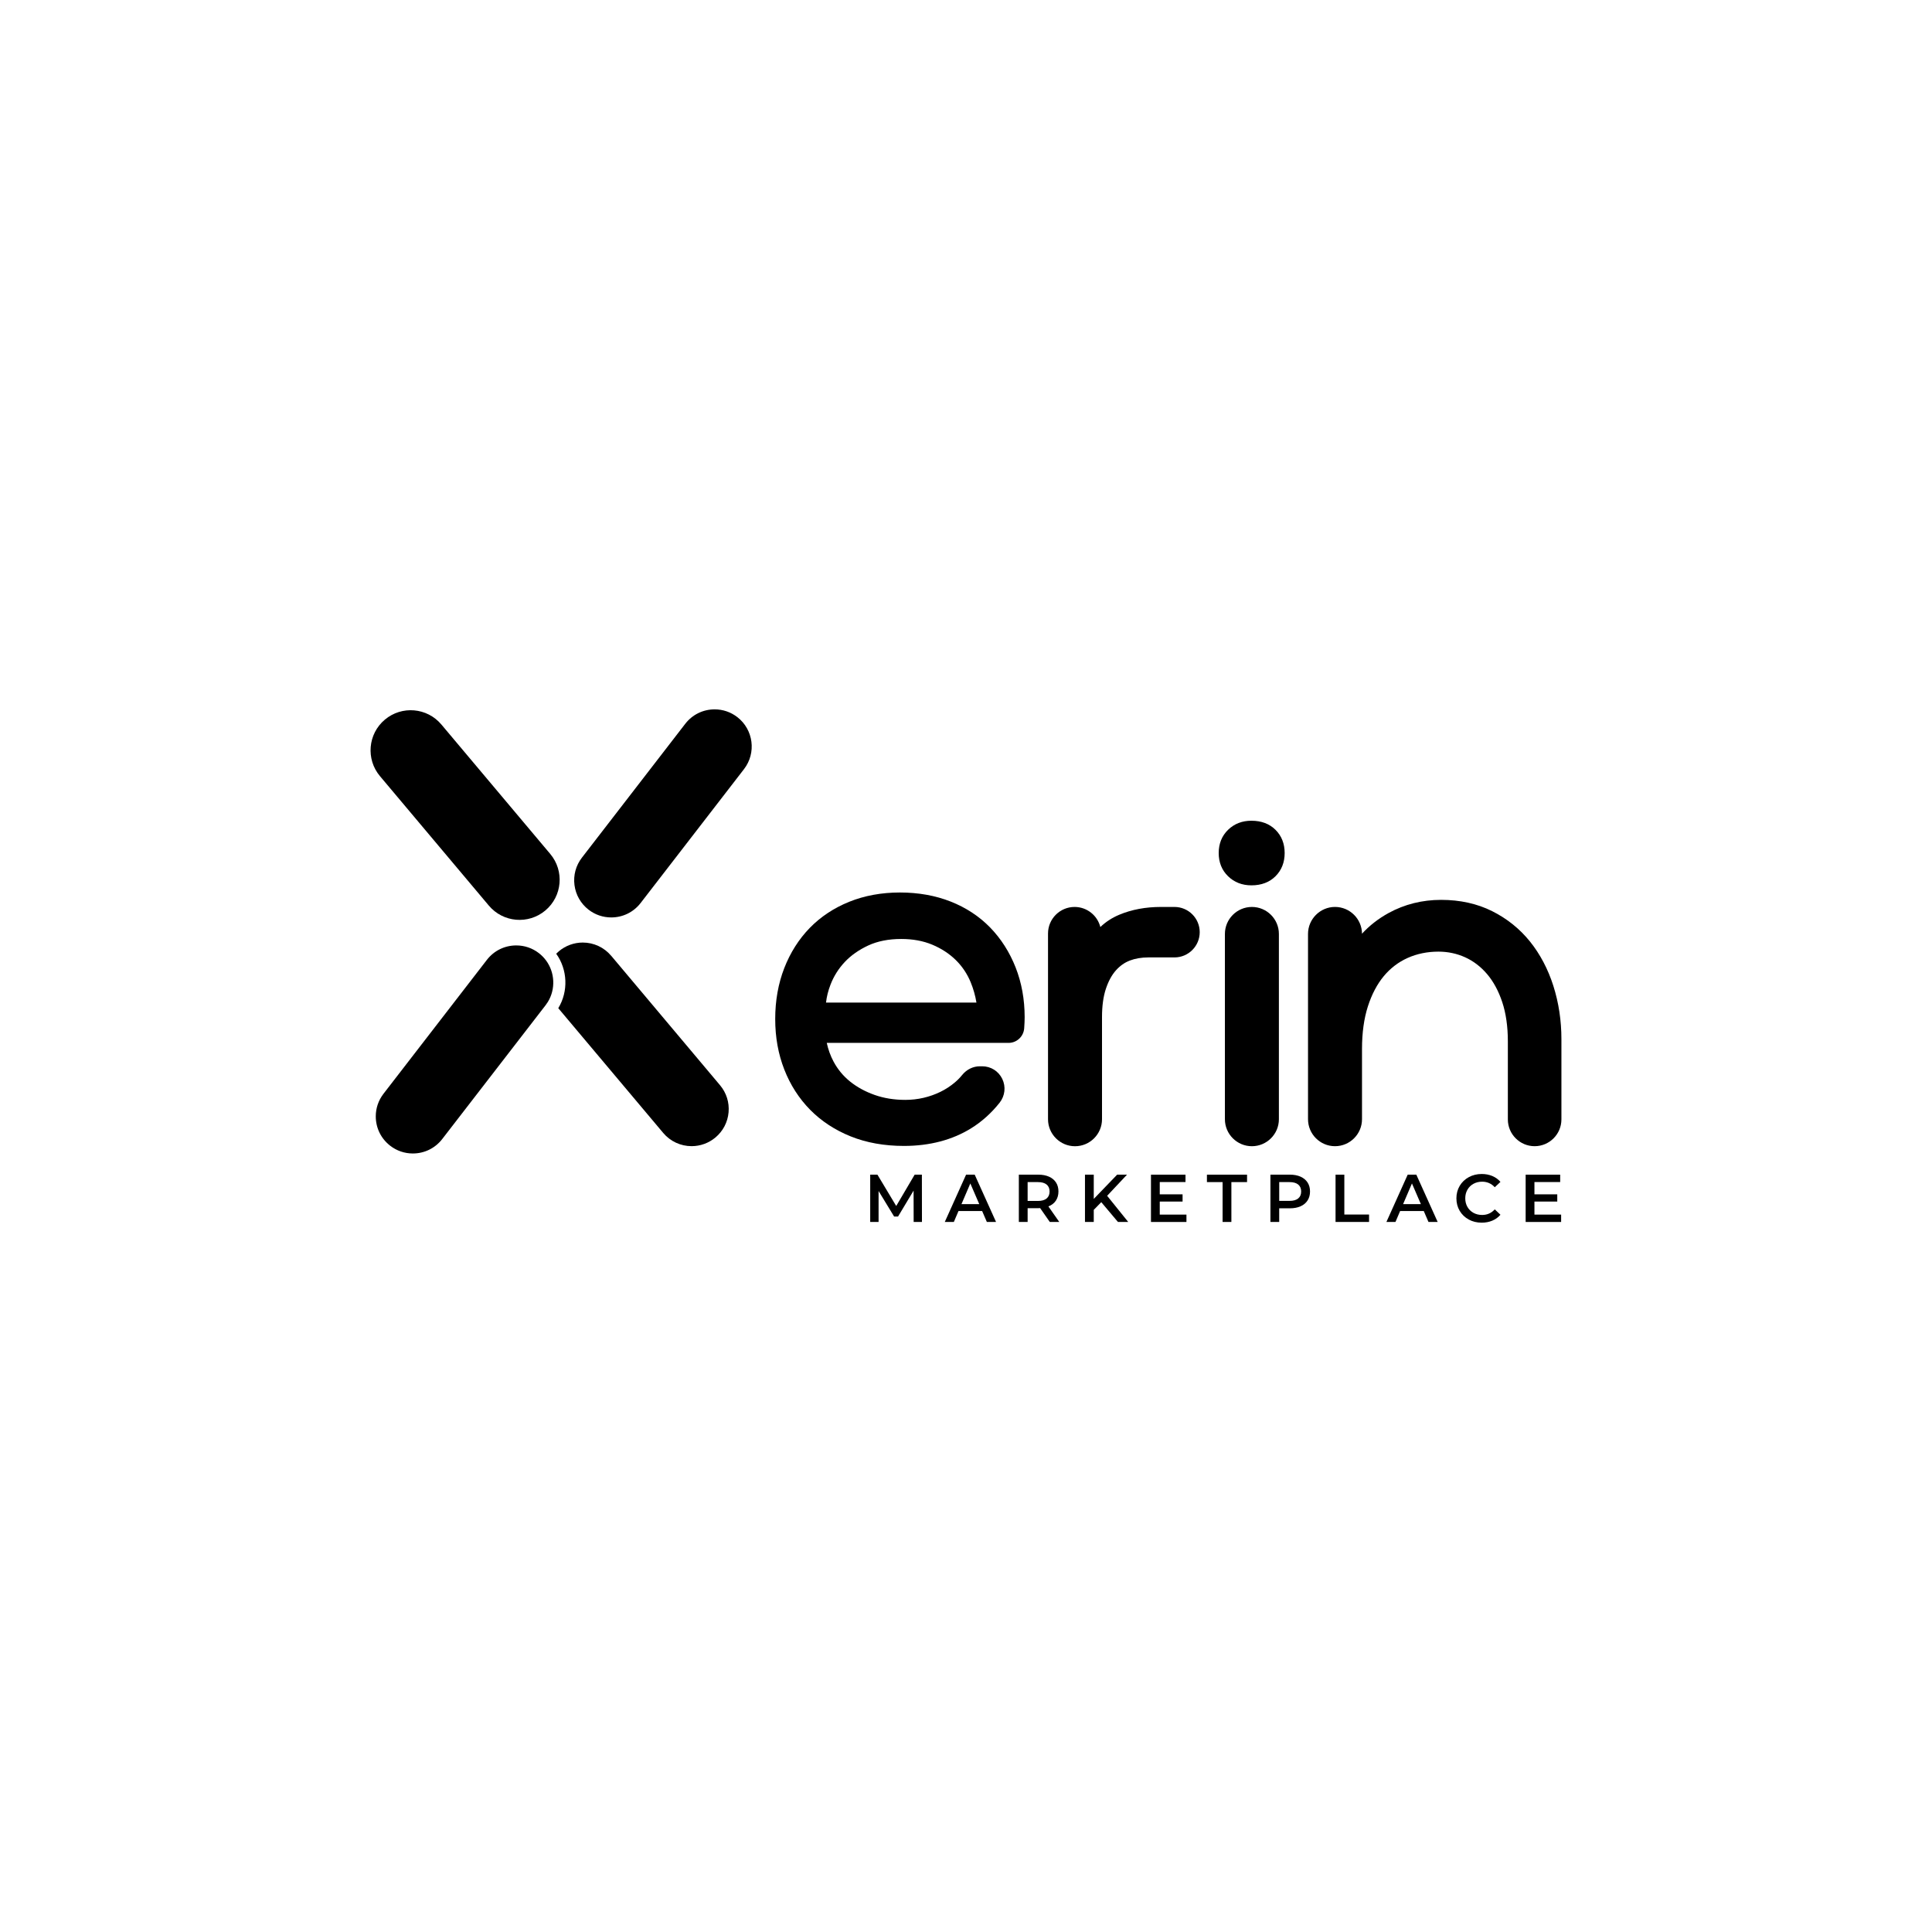
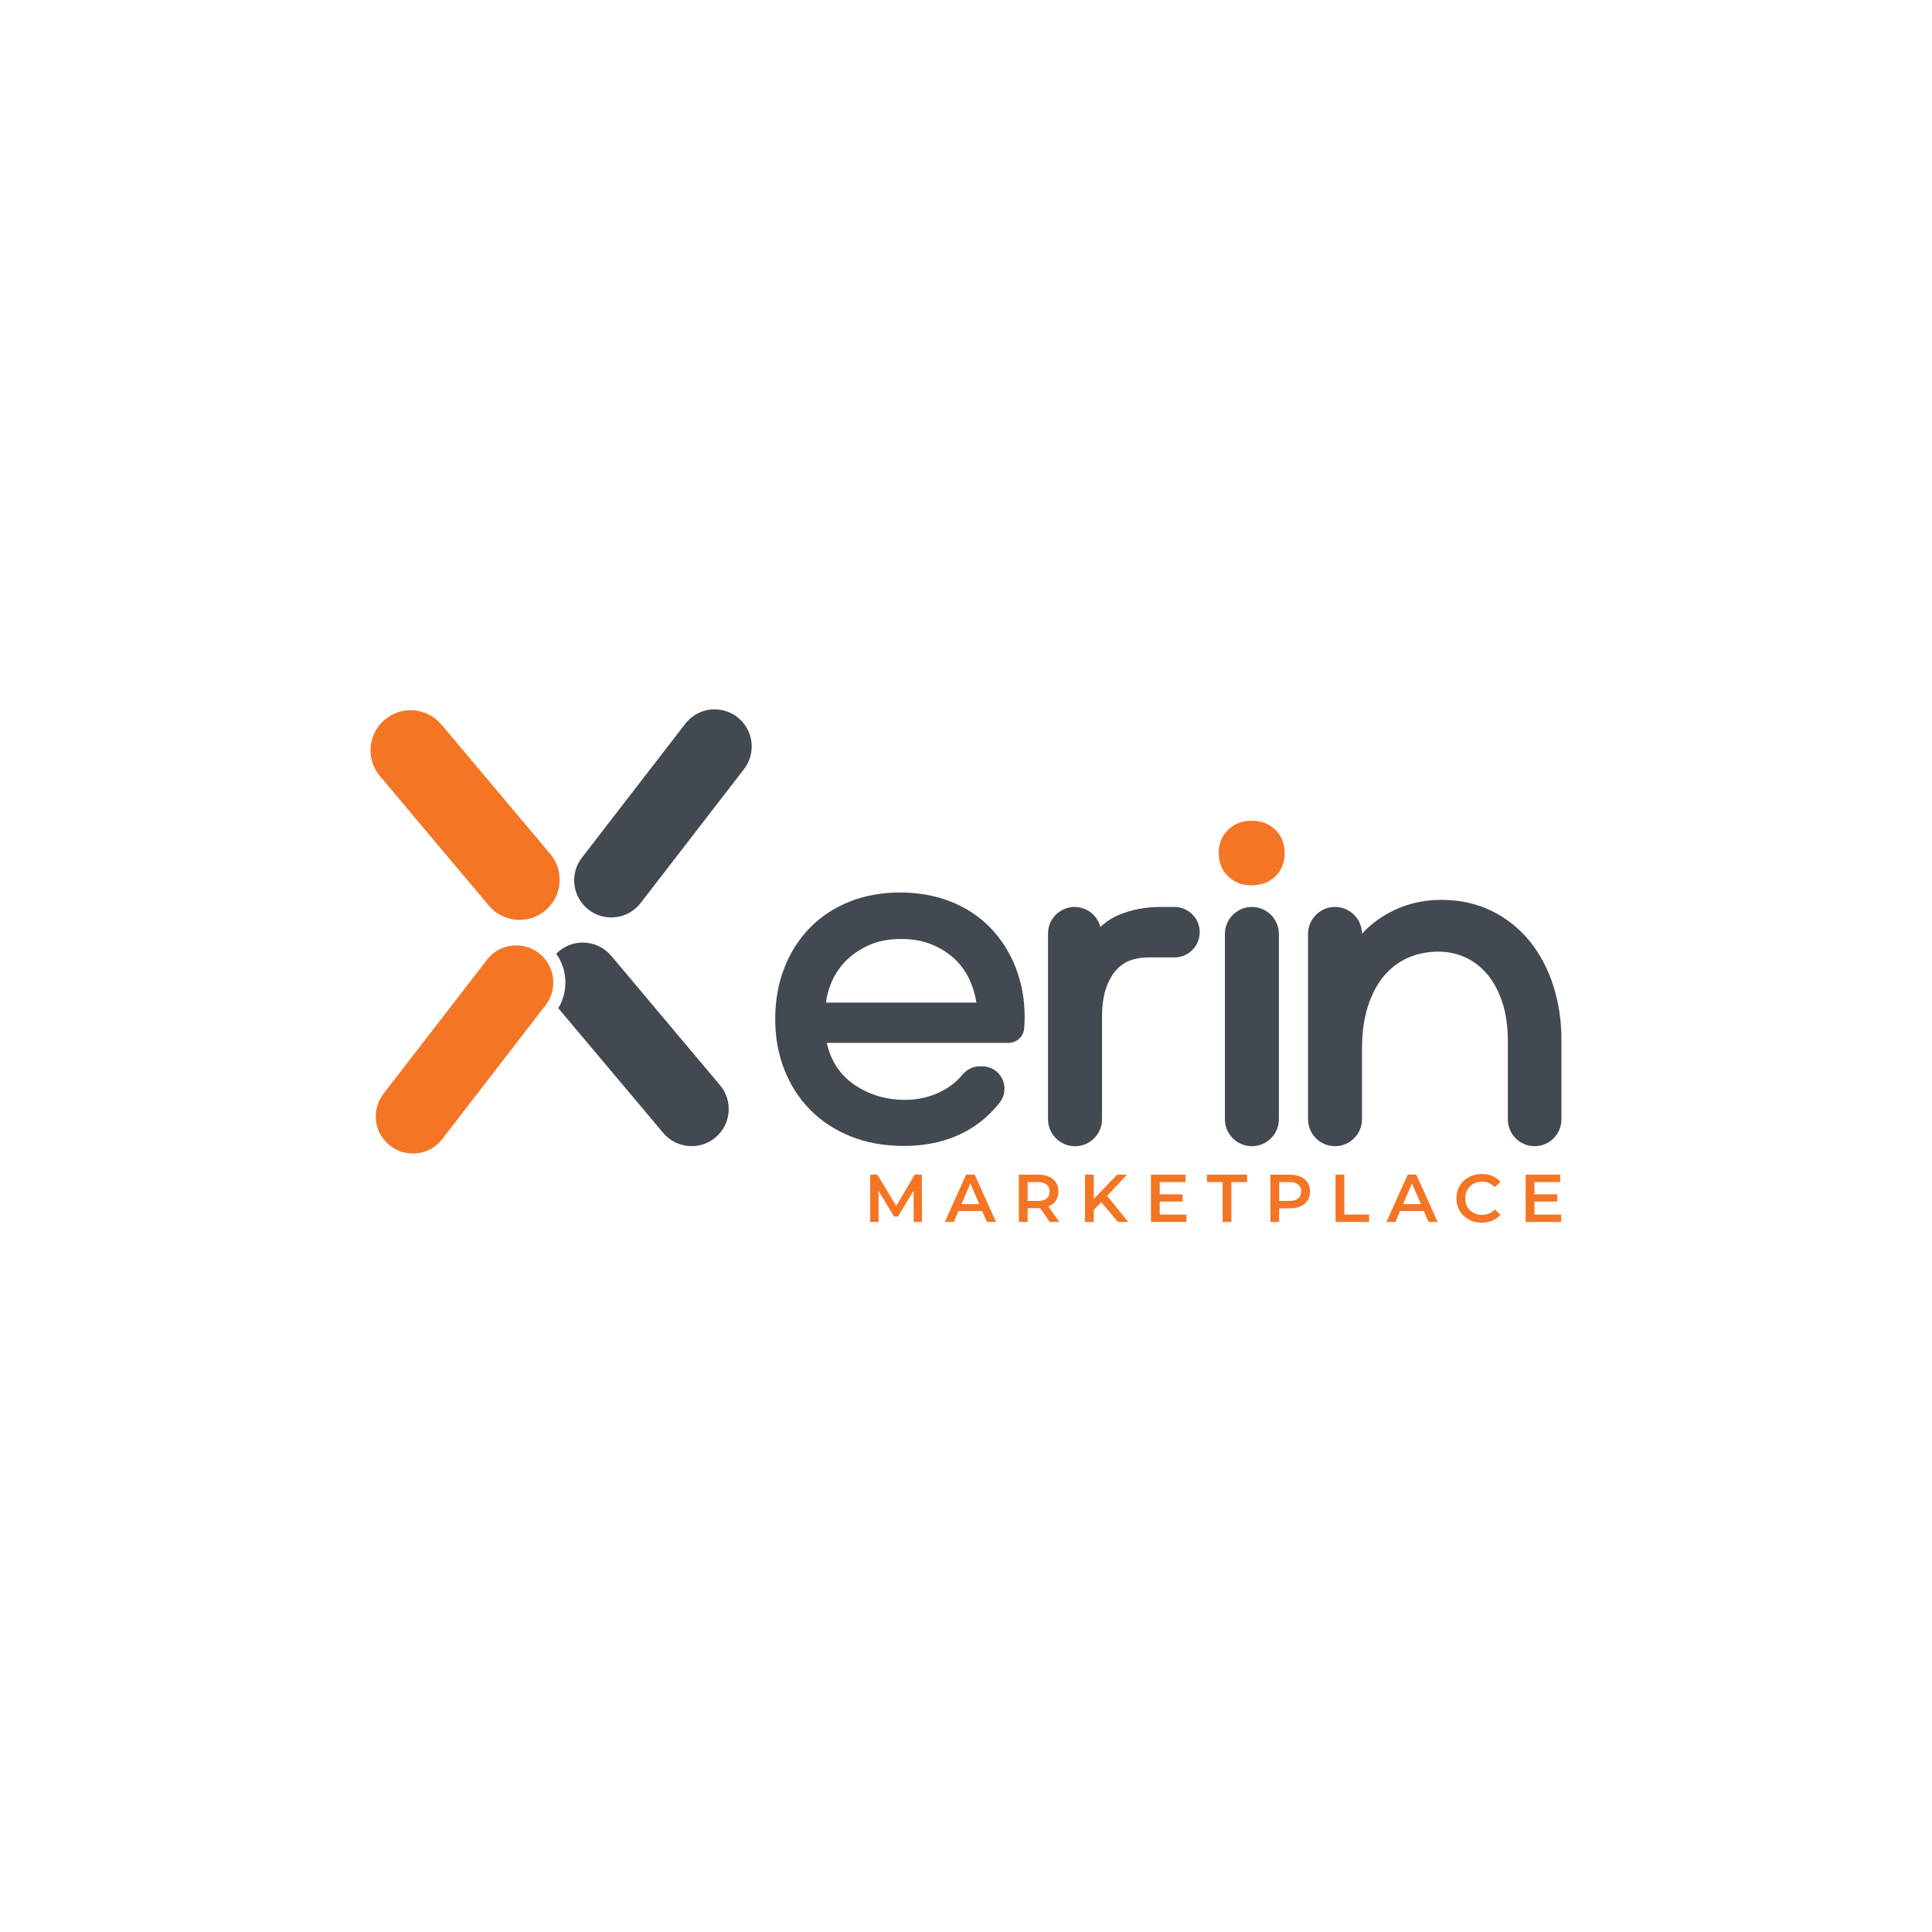
<svg xmlns="http://www.w3.org/2000/svg" id="Layer_1" data-name="Layer 1" viewBox="0 0 1080 1080">
  <g>
-     <path class="cls-1" d="M510.74,683.08l-.04-17.52-8.69,14.5h-2.19l-8.69-14.28v17.3h-4.68v-26.44h4.04l10.5,17.52,10.31-17.52h4.04l.04,26.44h-4.65Z" />
-     <path class="cls-1" d="M549.03,676.97h-13.22l-2.61,6.12h-5.06l11.9-26.44h4.83l11.93,26.44h-5.14l-2.64-6.12ZM547.41,673.11l-4.99-11.56-4.95,11.56h9.93Z" />
-     <path class="cls-1" d="M586.84,683.08l-5.4-7.74c-.23.02-.57.04-1.02.04h-5.97v7.7h-4.91v-26.44h10.88c2.29,0,4.29.38,5.99,1.13,1.7.76,3,1.84,3.91,3.25.91,1.41,1.36,3.08,1.36,5.02s-.49,3.7-1.45,5.14c-.97,1.43-2.36,2.51-4.17,3.21l6.08,8.69h-5.29ZM585.06,662.16c-1.11-.91-2.73-1.36-4.87-1.36h-5.74v10.54h5.74c2.14,0,3.76-.46,4.87-1.38,1.11-.92,1.66-2.22,1.66-3.91s-.56-2.98-1.66-3.89Z" />
-     <path class="cls-1" d="M615.61,672.02l-4.19,4.3v6.76h-4.91v-26.44h4.91v13.56l13.07-13.56h5.51l-11.1,11.82,11.78,14.62h-5.74l-9.33-11.07Z" />
-     <path class="cls-1" d="M663.23,678.97v4.12h-19.83v-26.44h19.3v4.12h-14.39v6.87h12.76v4.04h-12.76v7.29h14.92Z" />
-     <path class="cls-1" d="M683.44,660.8h-8.76v-4.15h22.43v4.15h-8.76v22.28h-4.91v-22.28Z" />
-     <path class="cls-1" d="M727.04,657.78c1.7.76,3,1.84,3.91,3.25.91,1.41,1.36,3.08,1.36,5.02s-.45,3.58-1.36,5c-.91,1.42-2.21,2.51-3.91,3.27-1.7.76-3.69,1.13-5.99,1.13h-5.97v7.63h-4.91v-26.44h10.88c2.29,0,4.29.38,5.99,1.13ZM725.7,669.94c1.11-.91,1.66-2.2,1.66-3.89s-.56-2.98-1.66-3.89c-1.11-.91-2.73-1.36-4.87-1.36h-5.74v10.5h5.74c2.14,0,3.76-.45,4.87-1.36Z" />
-     <path class="cls-1" d="M746.58,656.65h4.91v22.28h13.82v4.15h-18.73v-26.44Z" />
-     <path class="cls-1" d="M795.9,676.97h-13.22l-2.61,6.12h-5.06l11.9-26.44h4.83l11.93,26.44h-5.14l-2.64-6.12ZM794.28,673.11l-4.99-11.56-4.95,11.56h9.93Z" />
-     <path class="cls-1" d="M821.03,681.71c-2.15-1.17-3.84-2.79-5.06-4.85-1.22-2.06-1.83-4.39-1.83-6.99s.62-4.92,1.85-6.99c1.23-2.06,2.93-3.68,5.08-4.85,2.15-1.17,4.56-1.76,7.23-1.76,2.16,0,4.14.38,5.93,1.13,1.79.76,3.3,1.85,4.53,3.29l-3.17,2.98c-1.91-2.06-4.27-3.1-7.06-3.1-1.81,0-3.44.4-4.87,1.19-1.43.79-2.56,1.9-3.36,3.31-.81,1.41-1.21,3.01-1.21,4.8s.4,3.39,1.21,4.8c.81,1.41,1.93,2.51,3.36,3.31,1.44.79,3.06,1.19,4.87,1.19,2.79,0,5.15-1.04,7.06-3.13l3.17,3.02c-1.23,1.43-2.75,2.53-4.55,3.29-1.8.76-3.78,1.13-5.95,1.13-2.67,0-5.08-.59-7.23-1.76Z" />
-     <path class="cls-1" d="M872.68,678.97v4.12h-19.83v-26.44h19.3v4.12h-14.39v6.87h12.76v4.04h-12.76v7.29h14.92Z" />
+     <path fill="#f47524" d="M510.74,683.08l-.04-17.52-8.69,14.5h-2.19l-8.69-14.28v17.3h-4.68v-26.44h4.04l10.5,17.52,10.31-17.52h4.04l.04,26.44h-4.65Z" />
+     <path fill="#f47524" d="M549.03,676.97h-13.22l-2.61,6.12h-5.06l11.9-26.44h4.83l11.93,26.44h-5.14l-2.64-6.12ZM547.41,673.11l-4.99-11.56-4.95,11.56h9.93Z" />
+     <path fill="#f47524" d="M586.84,683.08l-5.4-7.74c-.23.02-.57.04-1.02.04h-5.97v7.7h-4.91v-26.44h10.88c2.29,0,4.29.38,5.99,1.13,1.7.76,3,1.84,3.91,3.25.91,1.41,1.36,3.08,1.36,5.02s-.49,3.7-1.45,5.14c-.97,1.43-2.36,2.51-4.17,3.21l6.08,8.69h-5.29ZM585.06,662.16c-1.11-.91-2.73-1.36-4.87-1.36h-5.74v10.54h5.74c2.14,0,3.76-.46,4.87-1.38,1.11-.92,1.66-2.22,1.66-3.91s-.56-2.98-1.66-3.89Z" />
+     <path fill="#f47524" d="M615.61,672.02l-4.19,4.3v6.76h-4.91v-26.44h4.91v13.56l13.07-13.56h5.51l-11.1,11.82,11.78,14.62h-5.74l-9.33-11.07Z" />
+     <path fill="#f47524" d="M663.23,678.97v4.12h-19.83v-26.44h19.3v4.12h-14.39v6.87h12.76v4.04h-12.76v7.29h14.92Z" />
+     <path fill="#f47524" d="M683.44,660.8h-8.76v-4.15h22.43v4.15h-8.76v22.28h-4.91v-22.28Z" />
+     <path fill="#f47524" d="M727.04,657.78c1.7.76,3,1.84,3.91,3.25.91,1.41,1.36,3.08,1.36,5.02s-.45,3.58-1.36,5c-.91,1.42-2.21,2.51-3.91,3.27-1.7.76-3.69,1.13-5.99,1.13h-5.97v7.63h-4.91v-26.44h10.88c2.29,0,4.29.38,5.99,1.13ZM725.7,669.94c1.11-.91,1.66-2.2,1.66-3.89s-.56-2.98-1.66-3.89c-1.11-.91-2.73-1.36-4.87-1.36h-5.74v10.5h5.74c2.14,0,3.76-.45,4.87-1.36Z" />
+     <path fill="#f47524" d="M746.58,656.65h4.91v22.28h13.82v4.15h-18.73v-26.44Z" />
+     <path fill="#f47524" d="M795.9,676.97h-13.22l-2.61,6.12h-5.06l11.9-26.44h4.83l11.93,26.44h-5.14l-2.64-6.12ZM794.28,673.11l-4.99-11.56-4.95,11.56h9.93Z" />
+     <path fill="#f47524" d="M821.03,681.71c-2.15-1.17-3.84-2.79-5.06-4.85-1.22-2.06-1.83-4.39-1.83-6.99s.62-4.92,1.85-6.99c1.23-2.06,2.93-3.68,5.08-4.85,2.15-1.17,4.56-1.76,7.23-1.76,2.16,0,4.14.38,5.93,1.13,1.79.76,3.3,1.85,4.53,3.29l-3.17,2.98c-1.91-2.06-4.27-3.1-7.06-3.1-1.81,0-3.44.4-4.87,1.19-1.43.79-2.56,1.9-3.36,3.31-.81,1.41-1.21,3.01-1.21,4.8s.4,3.39,1.21,4.8c.81,1.41,1.93,2.51,3.36,3.31,1.44.79,3.06,1.19,4.87,1.19,2.79,0,5.15-1.04,7.06-3.13l3.17,3.02c-1.23,1.43-2.75,2.53-4.55,3.29-1.8.76-3.78,1.13-5.95,1.13-2.67,0-5.08-.59-7.23-1.76Z" />
+     <path fill="#f47524" d="M872.68,678.97v4.12h-19.83v-26.44h19.3v4.12h-14.39v6.87h12.76v4.04h-12.76v7.29h14.92Z" />
  </g>
-   <path class="cls-1" d="M273.26,506.23c7.97,9.48,22.12,10.7,31.6,2.73h0c9.48-7.97,10.7-22.12,2.73-31.6l-60.85-72.35c-7.97-9.48-22.12-10.7-31.6-2.73h0c-9.48,7.97-10.7,22.12-2.73,31.6l60.85,72.35Z" />
-   <path class="cls-2" d="M341.64,534.28c-3.95-4.7-9.74-7.39-15.88-7.39-4.87,0-9.61,1.73-13.34,4.86-.51.43-1.01.89-1.5,1.39,6.4,8.92,6.87,21.07,1.16,30.44l58.67,69.75c3.94,4.69,9.73,7.38,15.88,7.38,4.87,0,9.6-1.73,13.33-4.87,4.24-3.56,6.84-8.56,7.32-14.08.48-5.52-1.22-10.89-4.79-15.13l-60.84-72.36Z" />
-   <path class="cls-2" d="M412.15,400.86c-3.66-2.83-8.04-4.32-12.66-4.32-6.48,0-12.47,2.94-16.43,8.07l-57.77,74.83c-3.38,4.38-4.86,9.82-4.15,15.32.71,5.49,3.51,10.38,7.89,13.77,3.66,2.83,8.04,4.32,12.66,4.32,6.48,0,12.47-2.94,16.43-8.07l57.78-74.83c6.99-9.05,5.31-22.1-3.74-29.09Z" />
-   <path class="cls-1" d="M301.25,532.82c-3.66-2.83-8.04-4.32-12.65-4.32-6.48,0-12.47,2.94-16.43,8.07l-57.78,74.83c-2.83,3.68-4.33,8.05-4.33,12.65,0,6.48,2.94,12.46,8.07,16.43,3.66,2.83,8.04,4.32,12.65,4.32,6.48,0,12.47-2.94,16.43-8.07l57.78-74.81c.46-.6.89-1.23,1.28-1.86,4.37-7.12,3.96-16.42-1.02-23.15-1.13-1.54-2.48-2.92-4.01-4.1Z" />
-   <path class="cls-2" d="M553.51,518.5c-6.09-6.26-13.52-11.15-22.1-14.53-8.53-3.36-18.06-5.06-28.34-5.06s-19.83,1.75-28.37,5.2c-8.58,3.47-16,8.39-22.07,14.64-6.06,6.23-10.85,13.77-14.22,22.42-3.35,8.61-5.06,18.18-5.06,28.45s1.7,19.6,5.06,28.21c3.37,8.64,8.24,16.23,14.48,22.56,6.24,6.33,13.87,11.33,22.68,14.87,8.78,3.53,18.78,5.32,29.72,5.32,14.43,0,27.11-3.34,37.68-9.92,5.92-3.69,11.23-8.46,15.79-14.2,3.05-3.84,3.63-8.97,1.51-13.36-2.1-4.34-6.4-7.04-11.24-7.04h-1.27c-3.79,0-7.39,1.77-9.89,4.84-1.22,1.51-2.58,2.9-4.05,4.14-2.48,2.11-5.23,3.9-8.17,5.33-2.96,1.44-6.12,2.56-9.4,3.32-3.26.76-6.7,1.15-10.21,1.15-6.17,0-11.93-.93-17.13-2.77-5.21-1.84-9.81-4.35-13.69-7.47-3.82-3.07-6.93-6.82-9.25-11.16-1.74-3.25-3.01-6.76-3.8-10.46h101.63c4.57,0,8.4-3.56,8.73-8.17.17-2.44.26-4.46.26-6.18,0-9.95-1.7-19.32-5.06-27.84-3.37-8.55-8.15-16.04-14.21-22.28ZM545.85,560.45h-84.1c.36-3.27,1.2-6.66,2.54-10.1,1.81-4.67,4.48-8.91,7.94-12.59,3.46-3.69,7.89-6.8,13.14-9.24,5.2-2.41,11.41-3.63,18.44-3.63,6.42,0,12.25,1.07,17.32,3.19,5.09,2.13,9.5,5,13.12,8.55,3.6,3.53,6.41,7.71,8.36,12.44,1.51,3.67,2.59,7.49,3.23,11.39Z" />
-   <path class="cls-2" d="M656.56,506.99h-7.66c-8.5,0-16.31,1.46-23.21,4.35-4.04,1.69-7.58,3.99-10.59,6.88-1.62-6.44-7.46-11.23-14.4-11.23-8.19,0-14.85,6.66-14.85,14.85v103.82c0,8.32,6.77,15.09,15.09,15.09s15.09-6.77,15.09-15.09v-57.1c0-6.19.73-11.52,2.17-15.83,1.41-4.23,3.29-7.69,5.6-10.29,2.24-2.52,4.86-4.37,7.78-5.49,3.05-1.16,6.54-1.75,10.38-1.75h14.59c7.78,0,14.1-6.33,14.1-14.11s-6.33-14.1-14.1-14.1Z" />
-   <path class="cls-1" d="M699.57,458.79c-5.2,0-9.59,1.7-13.05,5.06-3.49,3.38-5.26,7.76-5.26,13s1.77,9.62,5.26,13c3.46,3.36,7.85,5.06,13.05,5.06,5.55,0,10.07-1.72,13.46-5.1,3.38-3.38,5.1-7.74,5.1-12.96s-1.71-9.58-5.1-12.96c-3.38-3.38-7.91-5.09-13.46-5.09Z" />
-   <path class="cls-2" d="M699.82,506.99c-8.32,0-15.09,6.77-15.09,15.09v103.57c0,8.32,6.77,15.09,15.09,15.09s15.09-6.77,15.09-15.09v-103.57c0-8.32-6.77-15.09-15.09-15.09Z" />
-   <path class="cls-2" d="M868.36,551.18c-3-9.43-7.41-17.79-13.09-24.86-5.73-7.12-12.86-12.84-21.17-16.99-8.36-4.18-17.95-6.3-28.5-6.3s-20.47,2.47-29.36,7.35c-5.68,3.12-10.66,6.99-14.87,11.56-.07-8.26-6.82-14.96-15.09-14.96s-15.09,6.77-15.09,15.09v103.57c0,8.32,6.77,15.09,15.09,15.09s15.09-6.77,15.09-15.09v-39.3c0-8.99,1.11-16.99,3.29-23.78,2.16-6.71,5.15-12.39,8.88-16.89,3.68-4.42,8.16-7.85,13.33-10.17,5.21-2.34,11.01-3.53,17.24-3.53,5.24,0,10.25,1.06,14.88,3.15,4.62,2.09,8.74,5.23,12.26,9.35,3.57,4.18,6.42,9.45,8.49,15.65,2.1,6.29,3.16,13.69,3.16,22.01v43.63c0,8.25,6.72,14.97,14.97,14.97s14.97-6.71,14.97-14.97v-44.86c0-10.35-1.51-20.35-4.49-29.73Z" />
+   <path fill="#f47524" d="M273.26,506.23c7.97,9.48,22.12,10.7,31.6,2.73h0c9.48-7.97,10.7-22.12,2.73-31.6l-60.85-72.35c-7.97-9.48-22.12-10.7-31.6-2.73h0c-9.48,7.97-10.7,22.12-2.73,31.6l60.85,72.35Z" />
+   <path fill="#434951" d="M341.64,534.28c-3.95-4.7-9.74-7.39-15.88-7.39-4.87,0-9.61,1.73-13.34,4.86-.51.43-1.01.89-1.5,1.39,6.4,8.92,6.87,21.07,1.16,30.44l58.67,69.75c3.94,4.69,9.73,7.38,15.88,7.38,4.87,0,9.6-1.73,13.33-4.87,4.24-3.56,6.84-8.56,7.32-14.08.48-5.52-1.22-10.89-4.79-15.13l-60.84-72.36Z" />
+   <path fill="#434951" d="M412.15,400.86c-3.66-2.83-8.04-4.32-12.66-4.32-6.48,0-12.47,2.94-16.43,8.07l-57.77,74.83c-3.38,4.38-4.86,9.82-4.15,15.32.71,5.49,3.51,10.38,7.89,13.77,3.66,2.83,8.04,4.32,12.66,4.32,6.48,0,12.47-2.94,16.43-8.07l57.78-74.83c6.99-9.05,5.31-22.1-3.74-29.09Z" />
+   <path fill="#f47524" d="M301.25,532.82c-3.66-2.83-8.04-4.32-12.65-4.32-6.48,0-12.47,2.94-16.43,8.07l-57.78,74.83c-2.83,3.68-4.33,8.05-4.33,12.65,0,6.48,2.94,12.46,8.07,16.43,3.66,2.83,8.04,4.32,12.65,4.32,6.48,0,12.47-2.94,16.43-8.07l57.78-74.81c.46-.6.89-1.23,1.28-1.86,4.37-7.12,3.96-16.42-1.02-23.15-1.13-1.54-2.48-2.92-4.01-4.1Z" />
+   <path fill="#434951" d="M553.51,518.5c-6.09-6.26-13.52-11.15-22.1-14.53-8.53-3.36-18.06-5.06-28.34-5.06s-19.83,1.75-28.37,5.2c-8.58,3.47-16,8.39-22.07,14.64-6.06,6.23-10.85,13.77-14.22,22.42-3.35,8.61-5.06,18.18-5.06,28.45s1.7,19.6,5.06,28.21c3.37,8.64,8.24,16.23,14.48,22.56,6.24,6.33,13.87,11.33,22.68,14.87,8.78,3.53,18.78,5.32,29.72,5.32,14.43,0,27.11-3.34,37.68-9.92,5.92-3.69,11.23-8.46,15.79-14.2,3.05-3.84,3.63-8.97,1.51-13.36-2.1-4.34-6.4-7.04-11.24-7.04h-1.27c-3.79,0-7.39,1.77-9.89,4.84-1.22,1.51-2.58,2.9-4.05,4.14-2.48,2.11-5.23,3.9-8.17,5.33-2.96,1.44-6.12,2.56-9.4,3.32-3.26.76-6.7,1.15-10.21,1.15-6.17,0-11.93-.93-17.13-2.77-5.21-1.84-9.81-4.35-13.69-7.47-3.82-3.07-6.93-6.82-9.25-11.16-1.74-3.25-3.01-6.76-3.8-10.46h101.63c4.57,0,8.4-3.56,8.73-8.17.17-2.44.26-4.46.26-6.18,0-9.95-1.7-19.32-5.06-27.84-3.37-8.55-8.15-16.04-14.21-22.28ZM545.85,560.45h-84.1c.36-3.27,1.2-6.66,2.54-10.1,1.81-4.67,4.48-8.91,7.94-12.59,3.46-3.69,7.89-6.8,13.14-9.24,5.2-2.41,11.41-3.63,18.44-3.63,6.42,0,12.25,1.07,17.32,3.19,5.09,2.13,9.5,5,13.12,8.55,3.6,3.53,6.41,7.71,8.36,12.44,1.51,3.67,2.59,7.49,3.23,11.39Z" />
+   <path fill="#434951" d="M656.56,506.99h-7.66c-8.5,0-16.31,1.46-23.21,4.35-4.04,1.69-7.58,3.99-10.59,6.88-1.62-6.44-7.46-11.23-14.4-11.23-8.19,0-14.85,6.66-14.85,14.85v103.82c0,8.32,6.77,15.09,15.09,15.09s15.09-6.77,15.09-15.09v-57.1c0-6.19.73-11.52,2.17-15.83,1.41-4.23,3.29-7.69,5.6-10.29,2.24-2.52,4.86-4.37,7.78-5.49,3.05-1.16,6.54-1.75,10.38-1.75h14.59c7.78,0,14.1-6.33,14.1-14.11s-6.33-14.1-14.1-14.1Z" />
+   <path fill="#f47524" d="M699.57,458.79c-5.2,0-9.59,1.7-13.05,5.06-3.49,3.38-5.26,7.76-5.26,13s1.77,9.62,5.26,13c3.46,3.36,7.85,5.06,13.05,5.06,5.55,0,10.07-1.72,13.46-5.1,3.38-3.38,5.1-7.74,5.1-12.96s-1.71-9.58-5.1-12.96c-3.38-3.38-7.91-5.09-13.46-5.09Z" />
+   <path fill="#434951" d="M699.82,506.99c-8.32,0-15.09,6.77-15.09,15.09v103.57c0,8.32,6.77,15.09,15.09,15.09s15.09-6.77,15.09-15.09v-103.57c0-8.32-6.77-15.09-15.09-15.09Z" />
+   <path fill="#434951" d="M868.36,551.18c-3-9.43-7.41-17.79-13.09-24.86-5.73-7.12-12.86-12.84-21.17-16.99-8.36-4.18-17.95-6.3-28.5-6.3s-20.47,2.47-29.36,7.35c-5.68,3.12-10.66,6.99-14.87,11.56-.07-8.26-6.82-14.96-15.09-14.96s-15.09,6.77-15.09,15.09v103.57c0,8.32,6.77,15.09,15.09,15.09s15.09-6.77,15.09-15.09v-39.3c0-8.99,1.11-16.99,3.29-23.78,2.16-6.71,5.15-12.39,8.88-16.89,3.68-4.42,8.16-7.85,13.33-10.17,5.21-2.34,11.01-3.53,17.24-3.53,5.24,0,10.25,1.06,14.88,3.15,4.62,2.09,8.74,5.23,12.26,9.35,3.57,4.18,6.42,9.45,8.49,15.65,2.1,6.29,3.16,13.69,3.16,22.01v43.63c0,8.25,6.72,14.97,14.97,14.97s14.97-6.71,14.97-14.97v-44.86c0-10.35-1.51-20.35-4.49-29.73Z" />
</svg>
